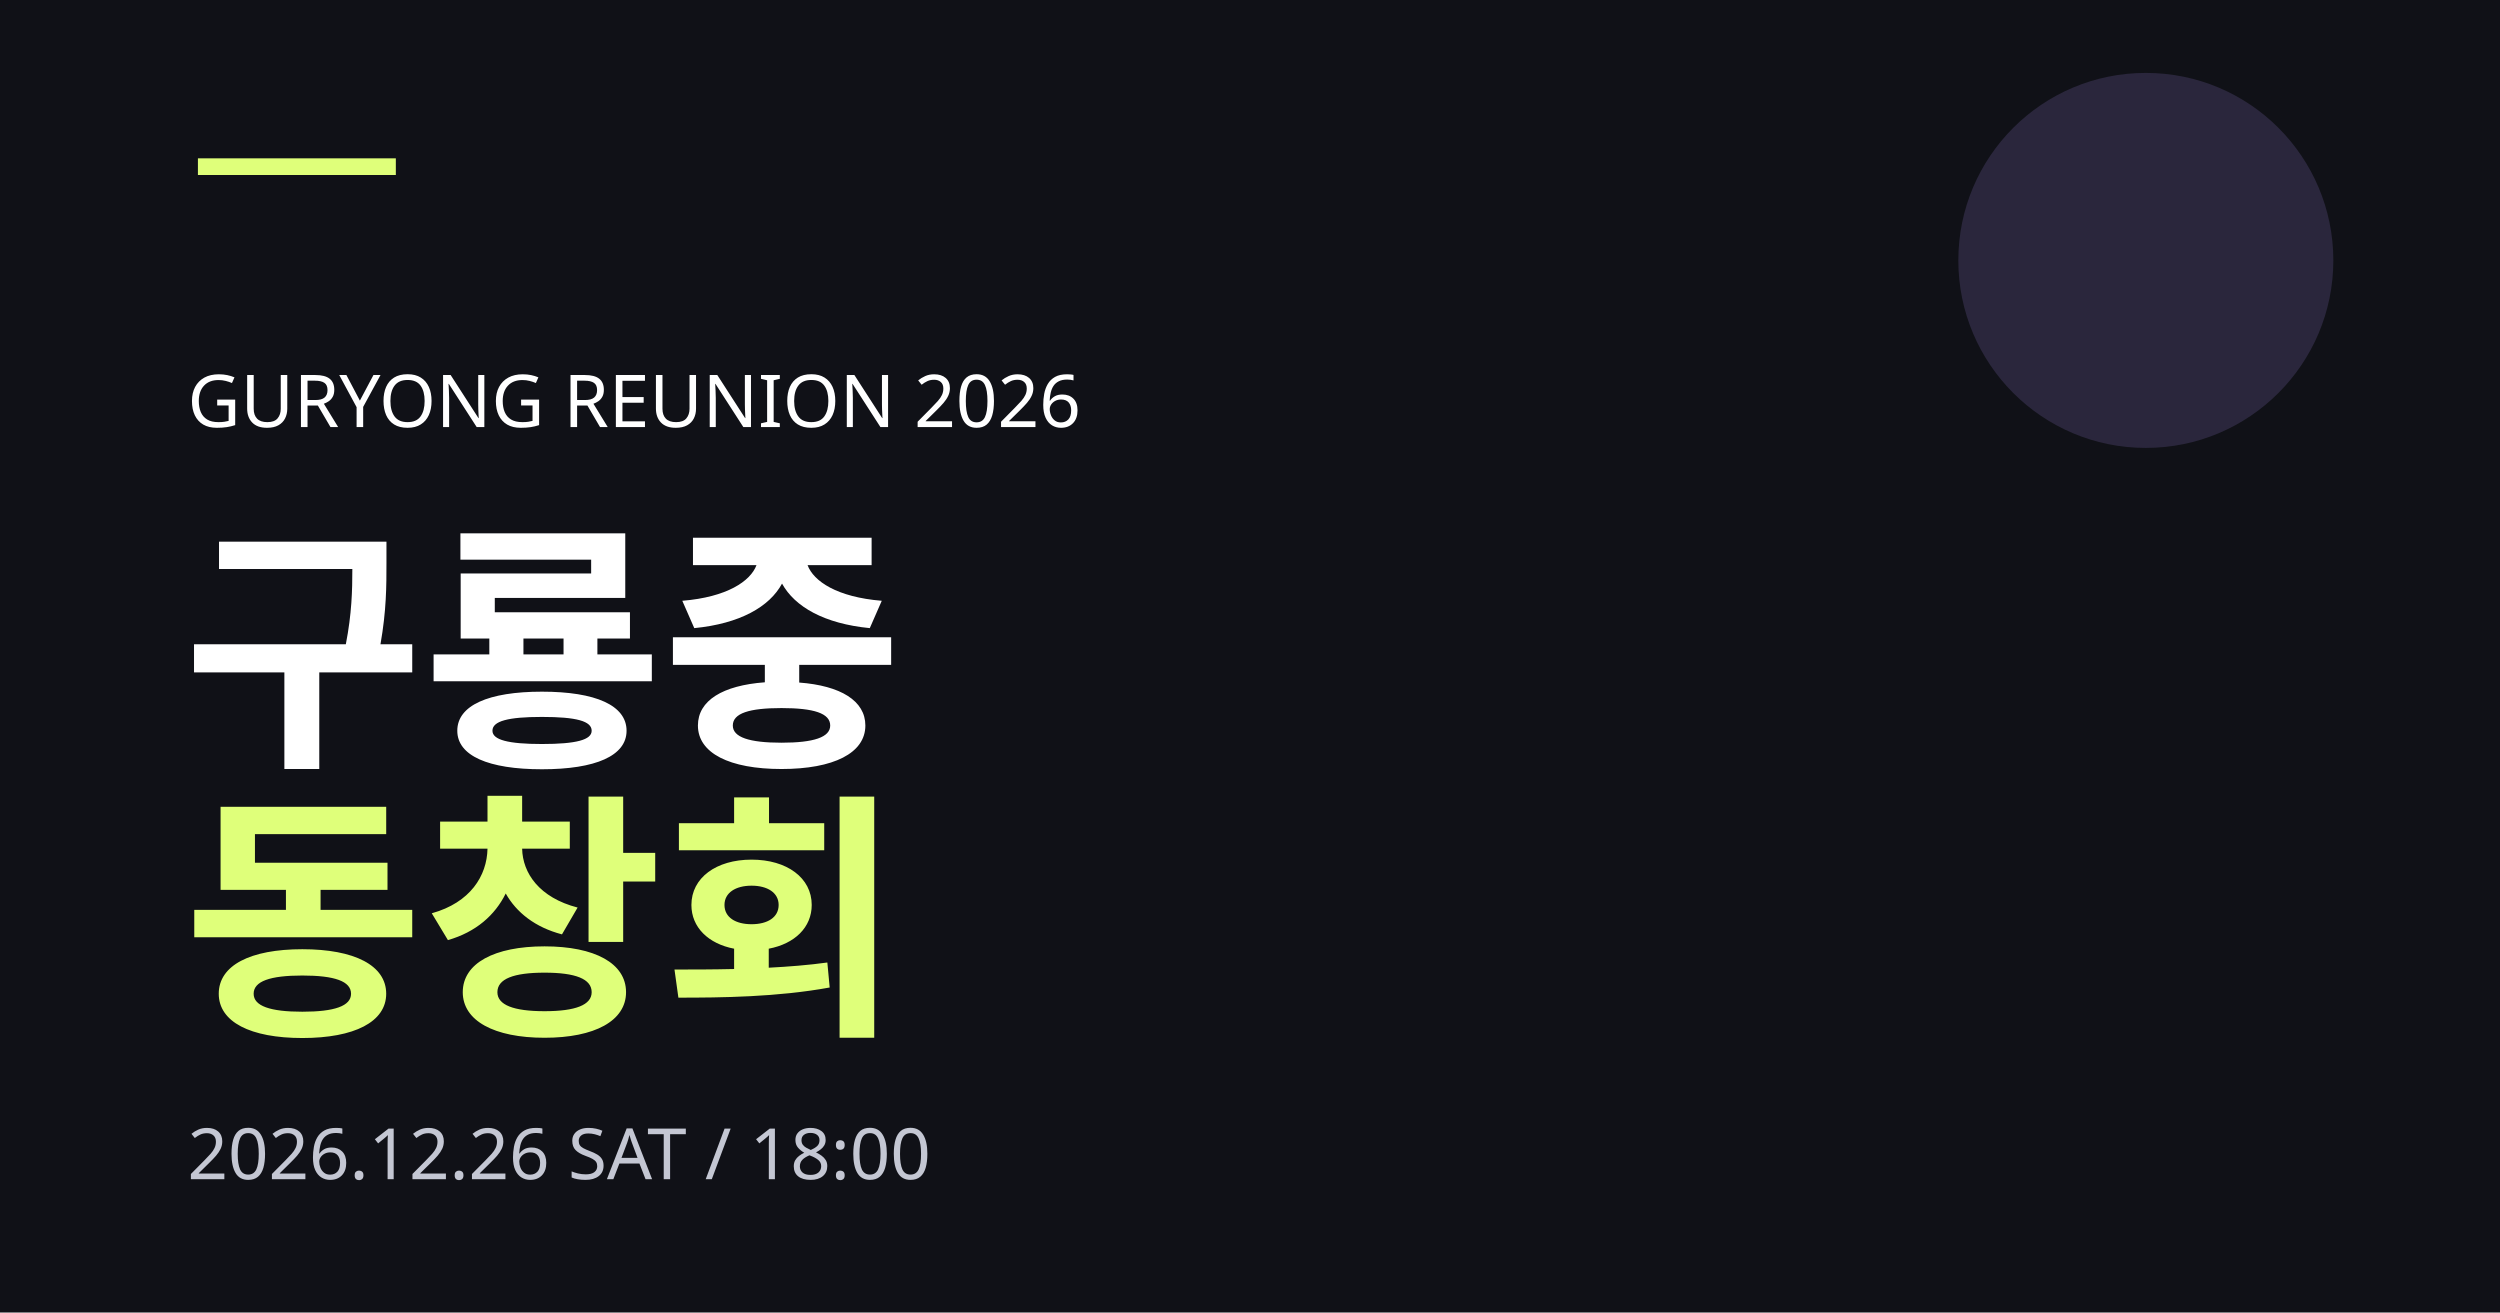
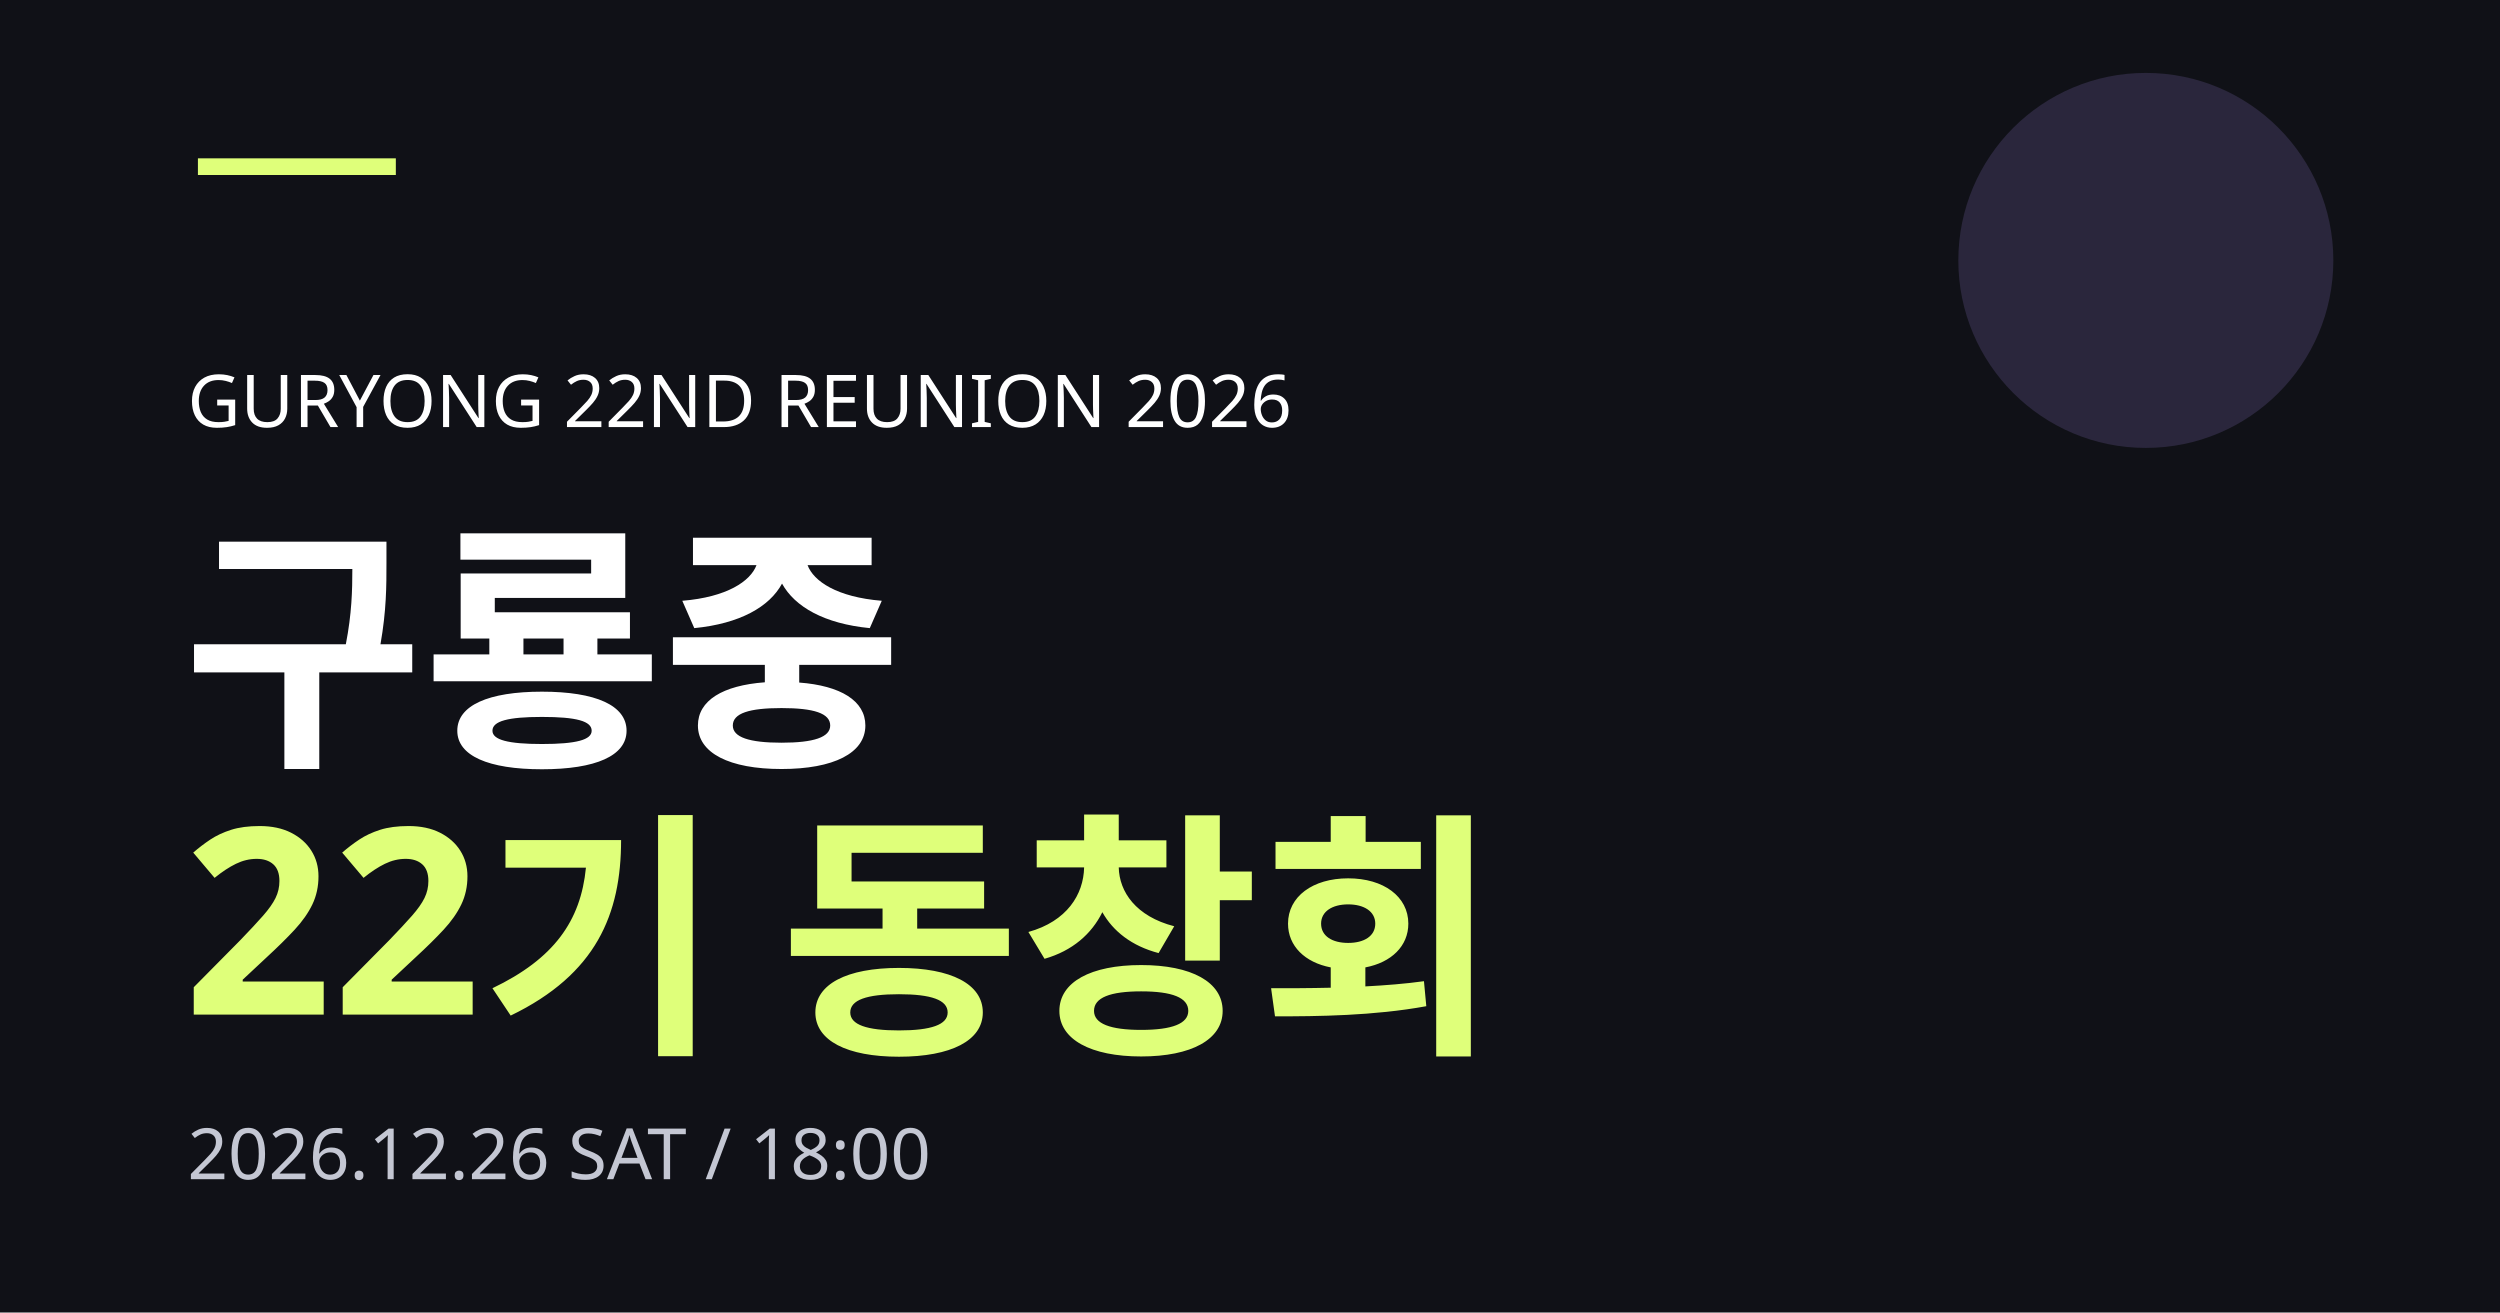
<svg xmlns="http://www.w3.org/2000/svg" width="1200" height="630" viewBox="0 0 1200 630">
  <rect width="1200" height="630" fill="#101117" />
  <circle cx="1030" cy="125" r="90" fill="#2a263c" />
  <path d="M95 80H190" stroke="#DFFF7A" stroke-width="8" />
-   <text x="90" y="205" font-size="35" fill="#ffffff" font-family="sans-serif">GURYONG REUNION 2026</text>
+   <text x="90" y="205" font-size="35" fill="#ffffff" font-family="sans-serif">GURYONG 22ND REUNION 2026</text>
  <text x="88" y="358" font-size="125" font-weight="bold" fill="#ffffff" font-family="sans-serif">구룡중</text>
-   <text x="88" y="487" font-size="125" font-weight="bold" fill="#DFFF7A" font-family="sans-serif">동창회</text>
+   <text x="88" y="487" font-size="125" font-weight="bold" fill="#DFFF7A" font-family="sans-serif">22기 동창회</text>
  <text x="90" y="566" font-size="34" fill="#c4c7d3" font-family="sans-serif">2026.12.26 SAT / 18:00</text>
</svg>
